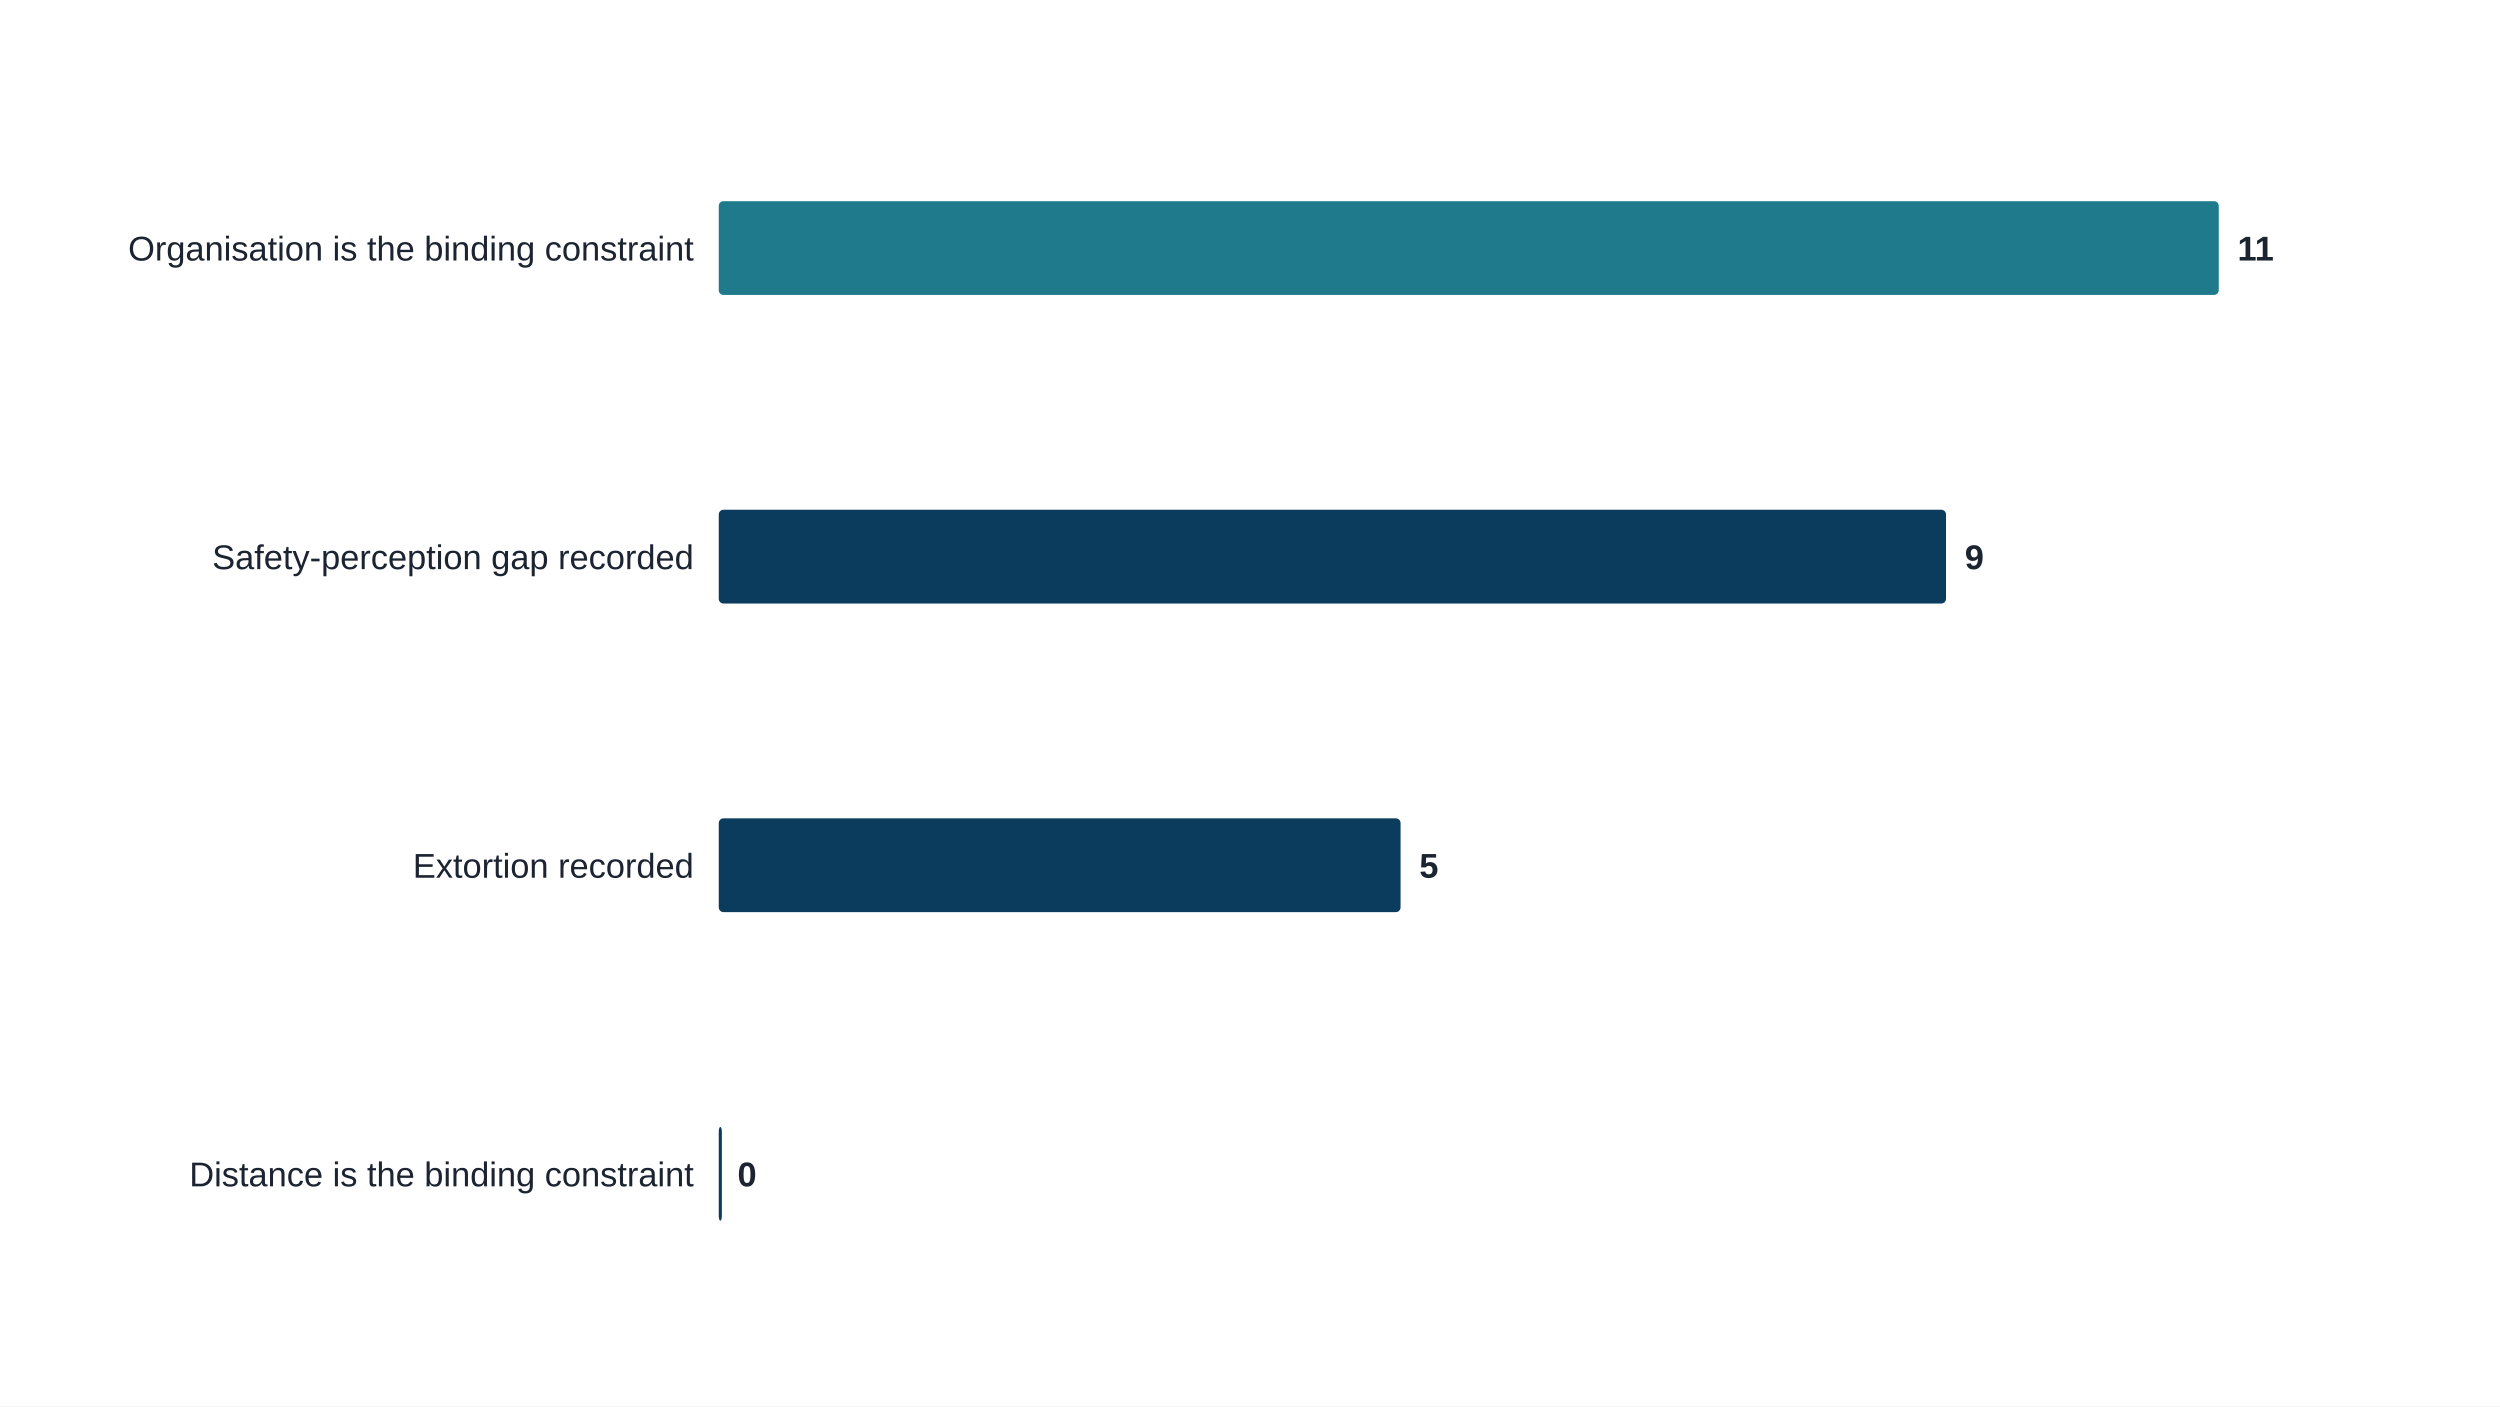
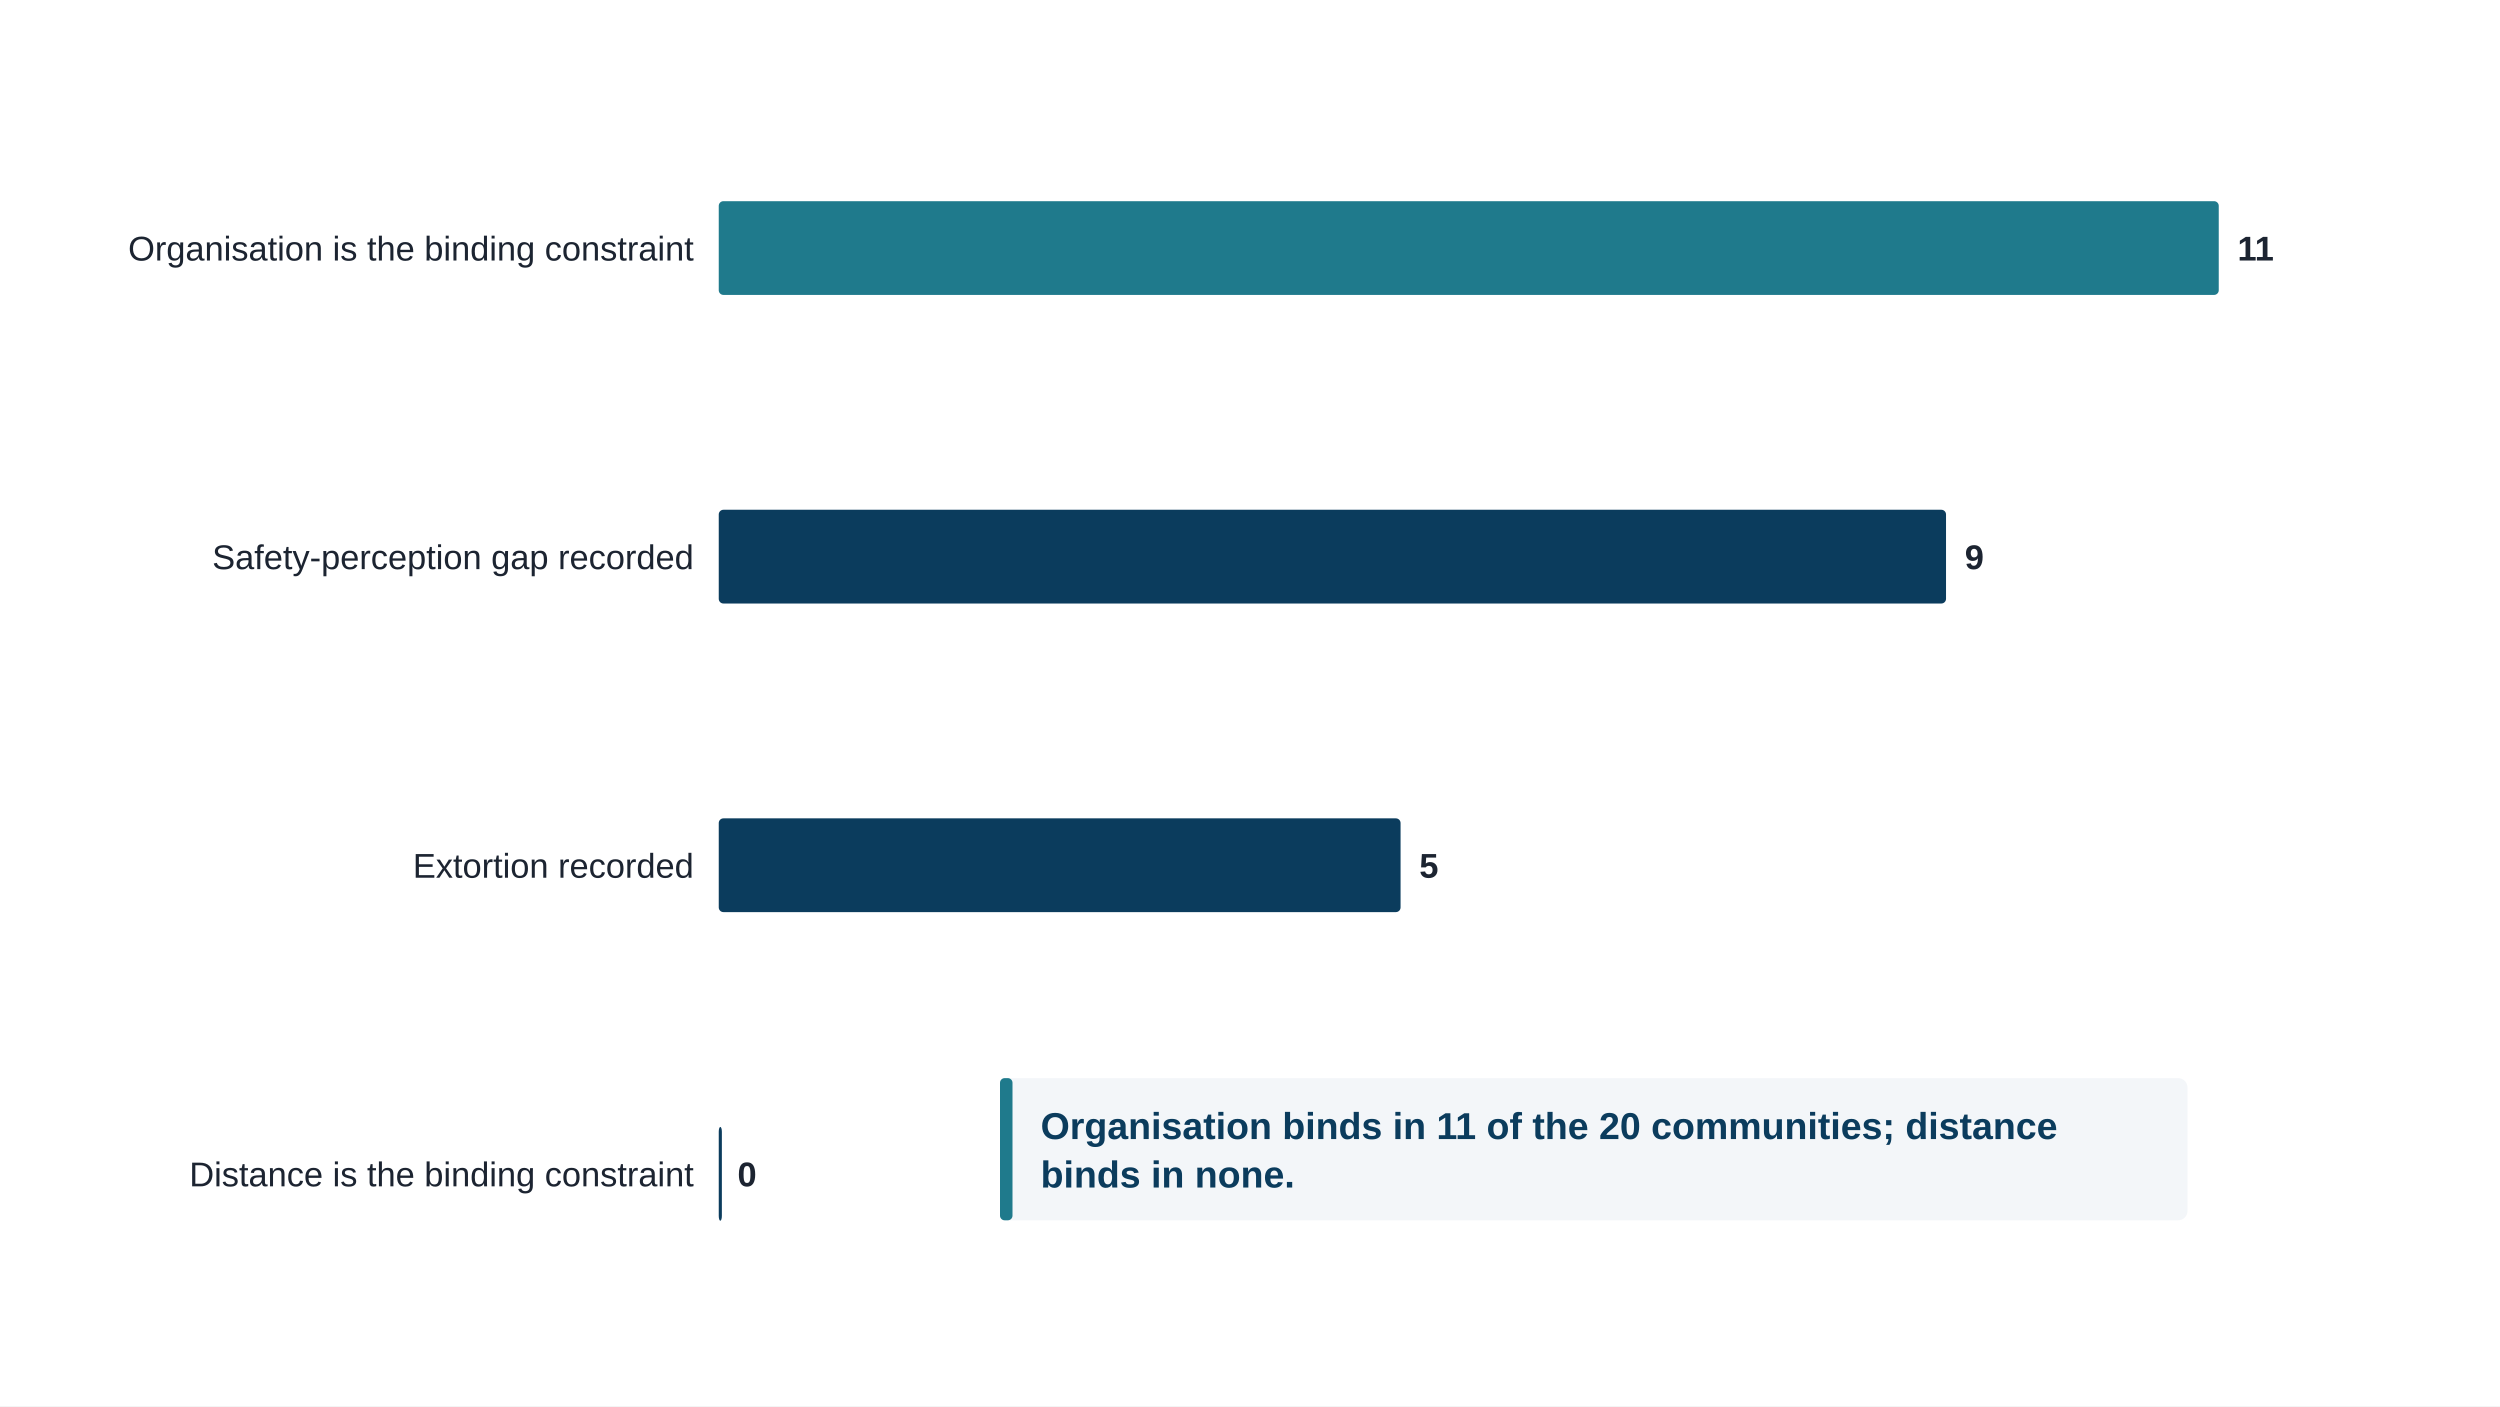
<svg xmlns="http://www.w3.org/2000/svg" viewBox="0 0 1600 900" width="1600" height="900" font-family="Raleway, Arial, sans-serif">
  <rect width="1600" height="900" fill="#ffffff" />
  <text x="444" y="166.75" text-anchor="end" font-size="22" fill="#1C2431">Organisation is the binding constraint</text>
  <rect x="460" y="128.75" width="960" height="60" fill="#1F7A8C" rx="3" />
  <text x="1432" y="166.75" font-size="22" font-weight="700" fill="#1C2431">11</text>
  <text x="444" y="364.25" text-anchor="end" font-size="22" fill="#1C2431">Safety-perception gap recorded</text>
  <rect x="460" y="326.25" width="785.455" height="60" fill="#0B3C5D" rx="3" />
  <text x="1257.455" y="364.25" font-size="22" font-weight="700" fill="#1C2431">9</text>
  <text x="444" y="561.75" text-anchor="end" font-size="22" fill="#1C2431">Extortion recorded</text>
  <rect x="460" y="523.75" width="436.364" height="60" fill="#0B3C5D" rx="3" />
  <text x="908.364" y="561.75" font-size="22" font-weight="700" fill="#1C2431">5</text>
  <text x="444" y="759.25" text-anchor="end" font-size="22" fill="#1C2431">Distance is the binding constraint</text>
  <rect x="460" y="721.25" width="2" height="60" fill="#0B3C5D" rx="3" />
  <text x="472" y="759.25" font-size="22" font-weight="700" fill="#1C2431">0</text>
+   <g class="callout">
+     <rect x="640" y="690" width="760" height="91" rx="6" fill="#F3F6F9" />
+     <rect x="640" y="690" width="8" height="91" rx="3" fill="#1F7A8C" />
+     <text x="666" y="729" font-size="24" font-weight="700" fill="#0B3C5D">Organisation binds in 11 of the 20 communities; distance</text>
+     <text x="666" y="760" font-size="24" font-weight="700" fill="#0B3C5D">binds in none.</text>
+   </g>
</svg>
